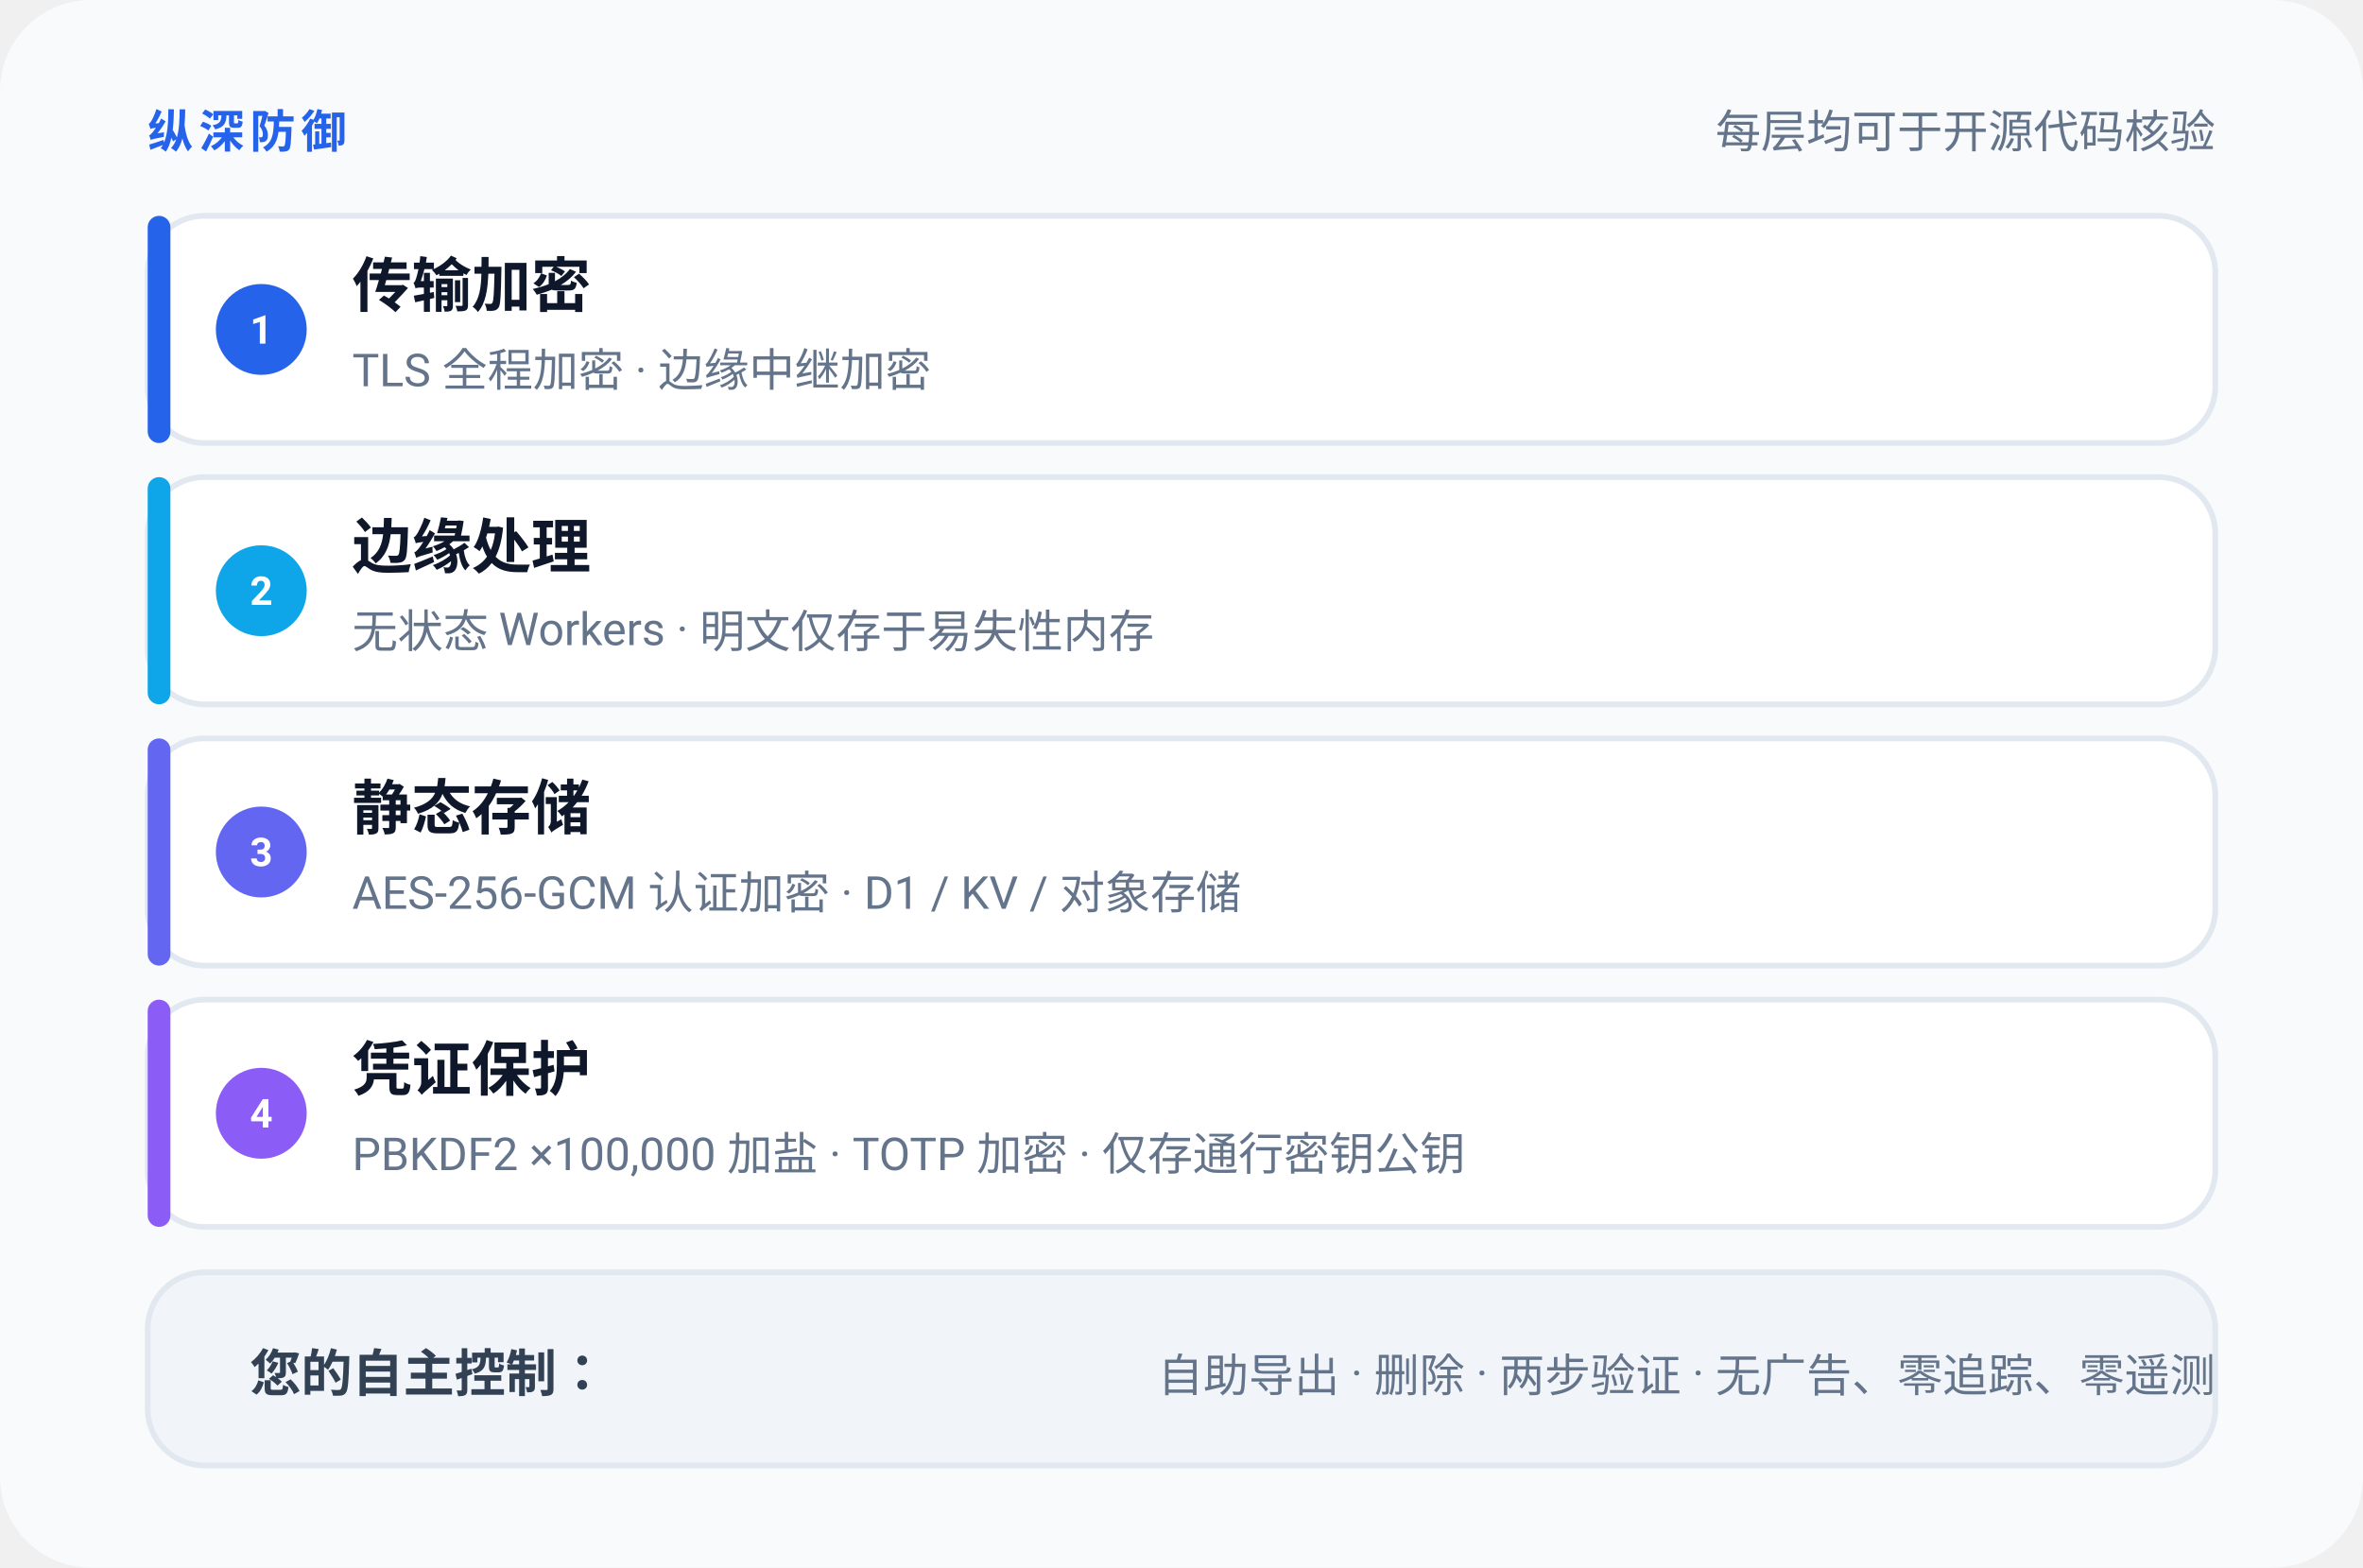
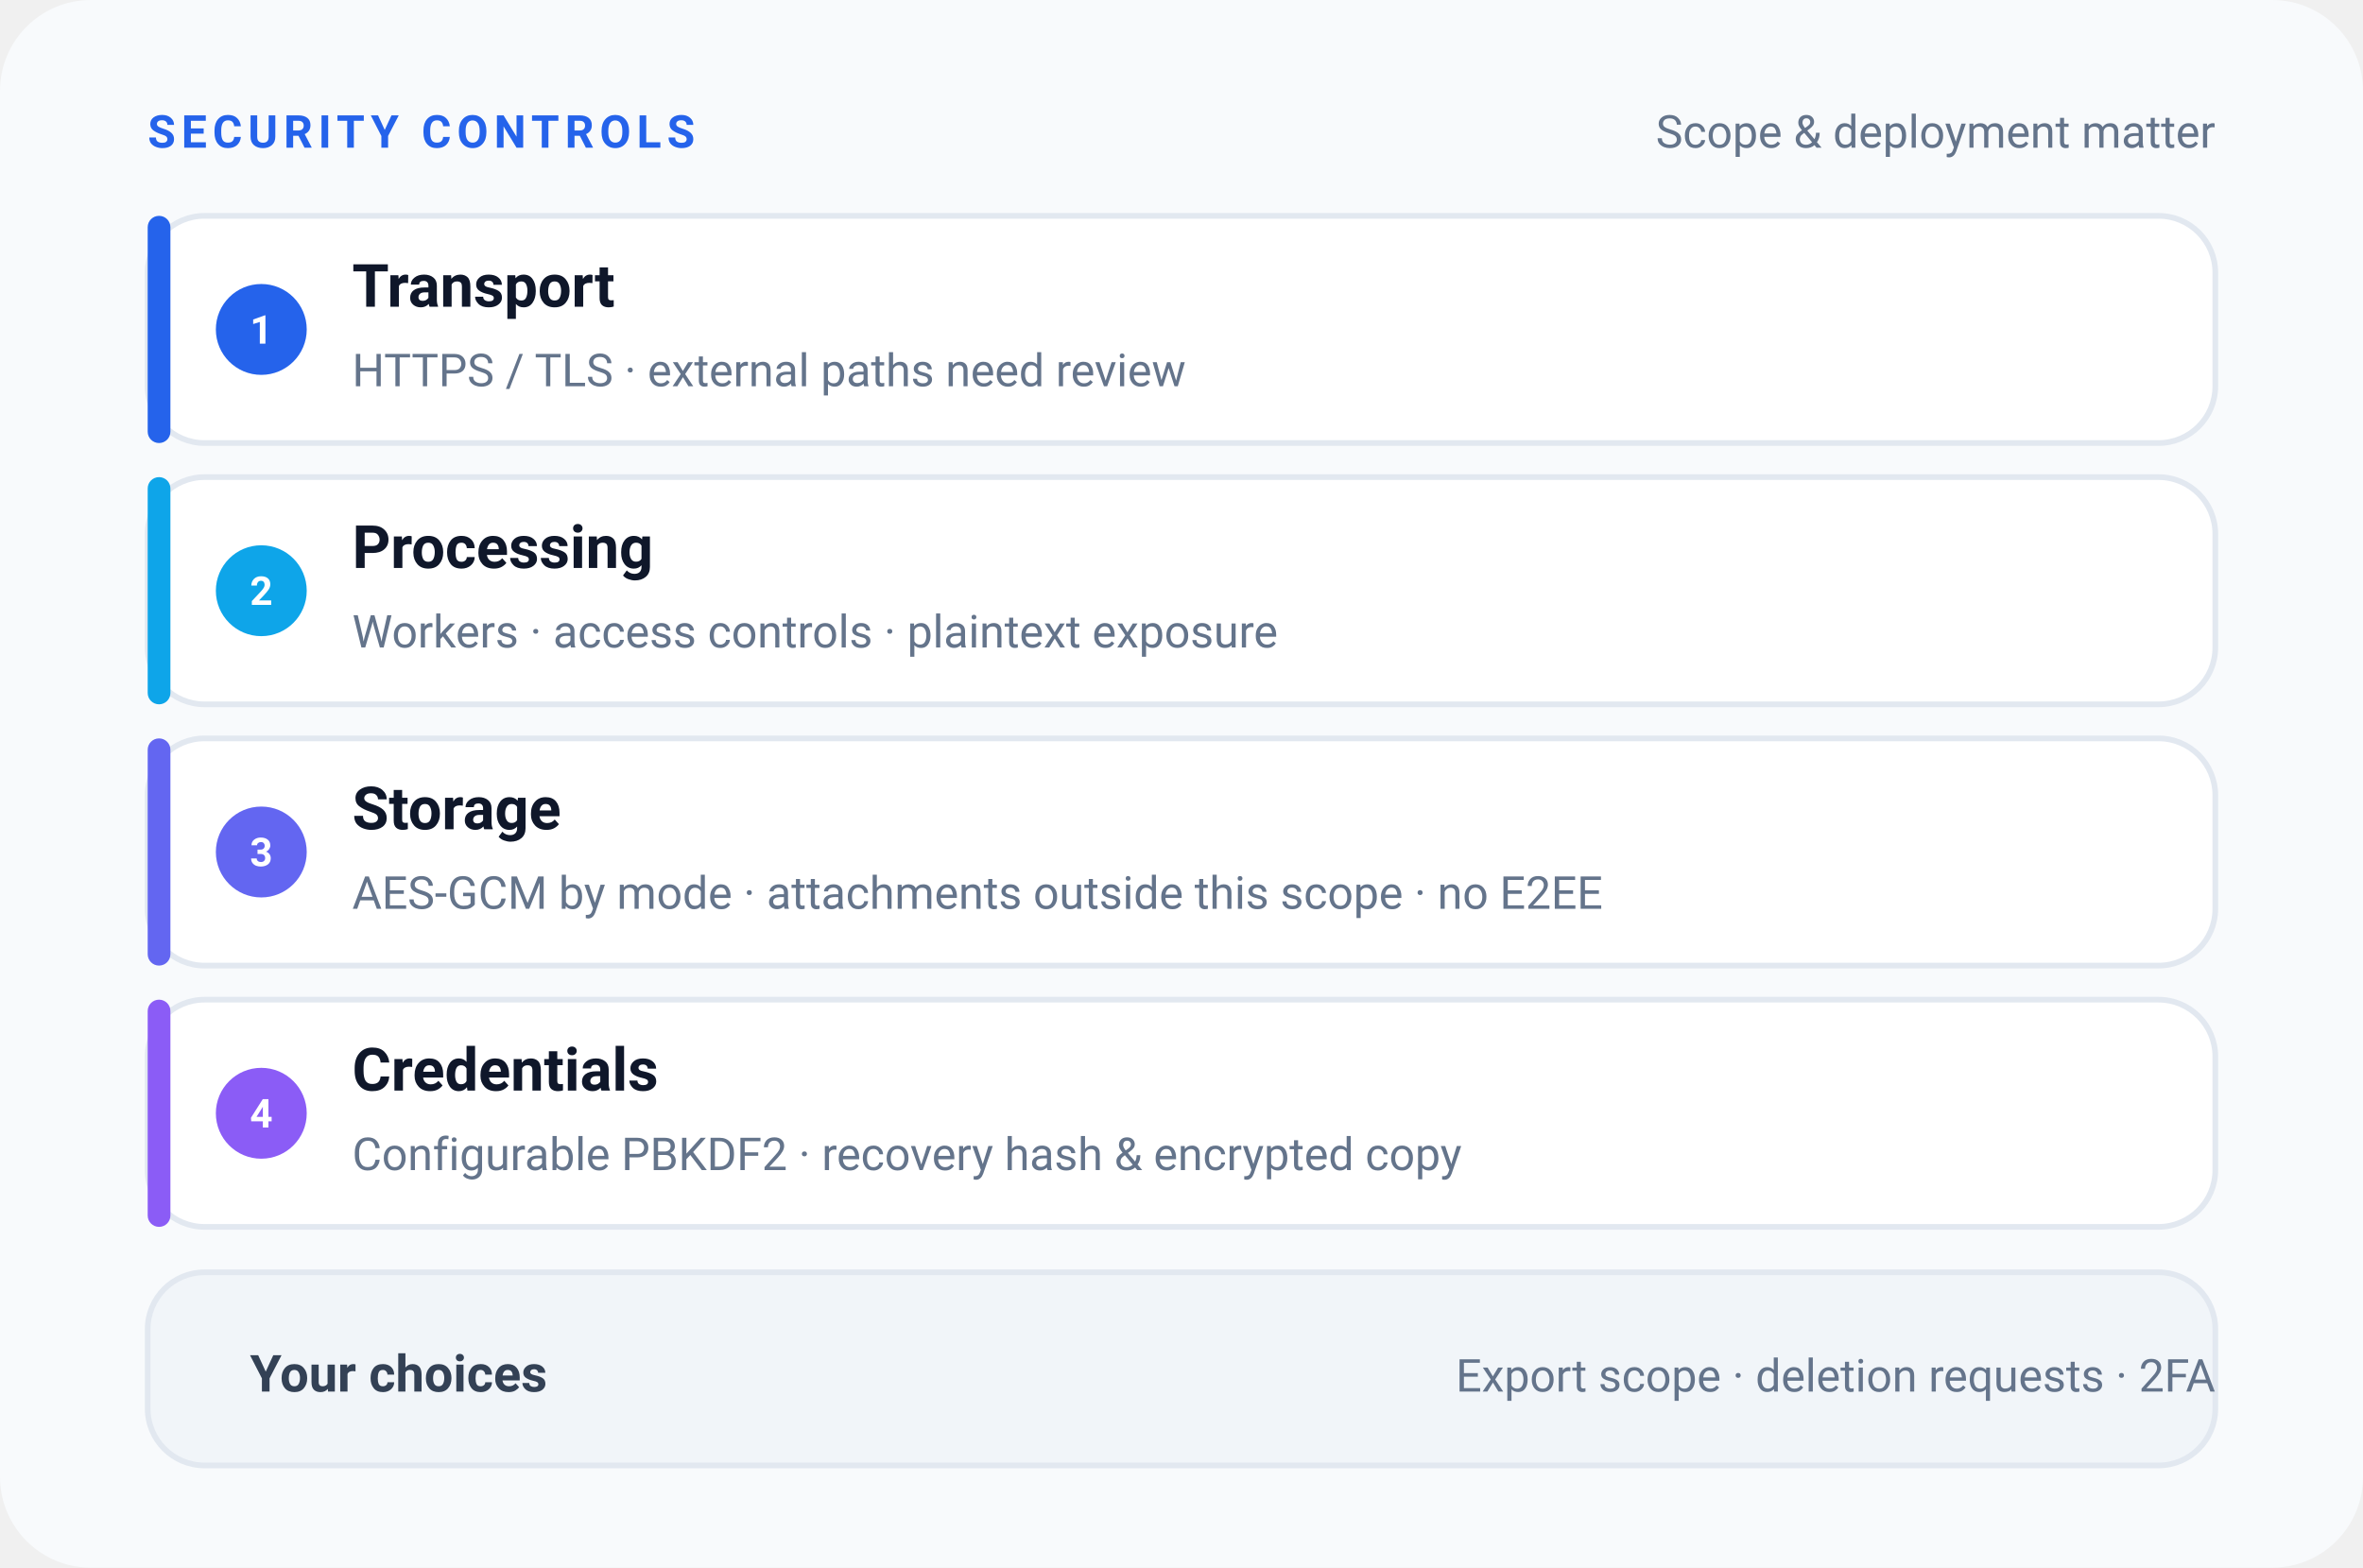
- <svg xmlns="http://www.w3.org/2000/svg" width="416" height="276" viewBox="0 0 416 276" role="img" aria-label="四层纵深防御示意：传输加密、边缘无状态处理、静态存储加密与凭证保护，底层为用户自主控制">
+ <svg xmlns="http://www.w3.org/2000/svg" width="416" height="276" viewBox="0 0 416 276" role="img" aria-label="传输、处理、储存与凭证控制的范围和限制；实际效果取决于部署，加密不构成端对端保密保证。">
  <style>
    .bg { fill: #f8fafc; }
    .card { fill: #ffffff; stroke: #e2e8f0; stroke-width: 1; }
    .base { fill: #f1f5f9; stroke: #e2e8f0; stroke-width: 1; }
    .tab1 { fill: #2563eb; } .tab2 { fill: #0ea5e9; } .tab3 { fill: #6366f1; } .tab4 { fill: #8b5cf6; }
    .t { font: 600 10.5px -apple-system, 'Segoe UI', Roboto, 'PingFang TC', 'Microsoft JhengHei', 'Noto Sans', sans-serif; fill: #0f172a; }
    .b { font: 400 8px -apple-system, 'Segoe UI', Roboto, 'PingFang TC', 'Microsoft JhengHei', 'Noto Sans', sans-serif; fill: #64748b; }
    .tag { font: 600 8px -apple-system, 'Segoe UI', Roboto, 'PingFang TC', 'Microsoft JhengHei', 'Noto Sans', sans-serif; letter-spacing: 1px; fill: #2563eb; }
    .num { font: 600 7px -apple-system, 'Segoe UI', Roboto, 'PingFang TC', 'Microsoft JhengHei', 'Noto Sans', sans-serif; fill: #ffffff; }
    .bt { font: 600 9px -apple-system, 'Segoe UI', Roboto, 'PingFang TC', 'Microsoft JhengHei', 'Noto Sans', sans-serif; fill: #334155; }
    @media (prefers-color-scheme: dark) {
      .bg { fill: #0b0f19; }
      .card { fill: #111827; stroke: #1e293b; }
      .base { fill: #111827; stroke: #1e293b; }
      .t { fill: #f1f5f9; }
      .b { fill: #94a3b8; }
      .tag { fill: #60a5fa; }
      .bt { fill: #cbd5e1; }
    }
  </style>
  <rect class="bg" width="416" height="276" rx="16" />
-   <text class="tag" x="26" y="26">纵深防御</text>
-   <text class="b" x="390" y="26" text-anchor="end">每层均可于开源代码核验</text>
+   <text class="tag" x="26" y="26">SECURITY CONTROLS</text>
+   <text class="b" x="390" y="26" text-anchor="end">Scope &amp; deployment matter</text>
  <rect class="card" x="26" y="38" width="364" height="40" rx="10" />
  <rect class="tab1" x="26" y="38" width="4" height="40" rx="2" />
  <circle cx="46" cy="58" r="8" class="tab1" />
  <text class="num" x="46" y="60.5" text-anchor="middle">1</text>
-   <text class="t" x="62" y="54">传输加密</text>
-   <text class="b" x="62" y="68">TLS 全程加密 · 边缘中继加密</text>
+   <text class="t" x="62" y="54">Transport</text>
+   <text class="b" x="62" y="68">HTTPS / TLS · external paths need review</text>
  <rect class="card" x="26" y="84" width="364" height="40" rx="10" />
  <rect class="tab2" x="26" y="84" width="4" height="40" rx="2" />
  <circle cx="46" cy="104" r="8" class="tab2" />
  <text class="num" x="46" y="106.5" text-anchor="middle">2</text>
-   <text class="t" x="62" y="100">边缘处理</text>
-   <text class="b" x="62" y="114">无状态 Workers · 明文仅存于易失性内存</text>
+   <text class="t" x="62" y="100">Processing</text>
+   <text class="b" x="62" y="114">Workers · access controls · plaintext exposure</text>
  <rect class="card" x="26" y="130" width="364" height="40" rx="10" />
  <rect class="tab3" x="26" y="130" width="4" height="40" rx="2" />
  <circle cx="46" cy="150" r="8" class="tab3" />
  <text class="num" x="46" y="152.5" text-anchor="middle">3</text>
-   <text class="t" x="62" y="146">静态存储</text>
-   <text class="b" x="62" y="160">AES-256-GCM 认证加密 · D1 / KV / 对象存储</text>
+   <text class="t" x="62" y="146">Storage</text>
+   <text class="b" x="62" y="160">AES-GCM by mode · attachments outside this scope · no E2EE</text>
  <rect class="card" x="26" y="176" width="364" height="40" rx="10" />
  <rect class="tab4" x="26" y="176" width="4" height="40" rx="2" />
  <circle cx="46" cy="196" r="8" class="tab4" />
  <text class="num" x="46" y="198.5" text-anchor="middle">4</text>
-   <text class="t" x="62" y="192">凭证保护</text>
-   <text class="b" x="62" y="206">PBKDF2 ×100,000 加盐 · TOTP 加密 · 仅存通行密钥公钥</text>
+   <text class="t" x="62" y="192">Credentials</text>
+   <text class="b" x="62" y="206">Configurable PBKDF2 · recovery hash &amp; encrypted copy</text>
  <rect class="base" x="26" y="224" width="364" height="34" rx="10" />
-   <text class="bt" x="44" y="245">您的自主控制：</text>
-   <text class="b" x="44" y="245" text-anchor="end" dx="346">自助导出 · 删除 · 两步验证 · 无广告、零追踪、零遥测</text>
+   <text class="bt" x="44" y="245">Your choices</text>
+   <text class="b" x="44" y="245" text-anchor="end" dx="346">Export scope · deletion requests · 2FA</text>
</svg>
